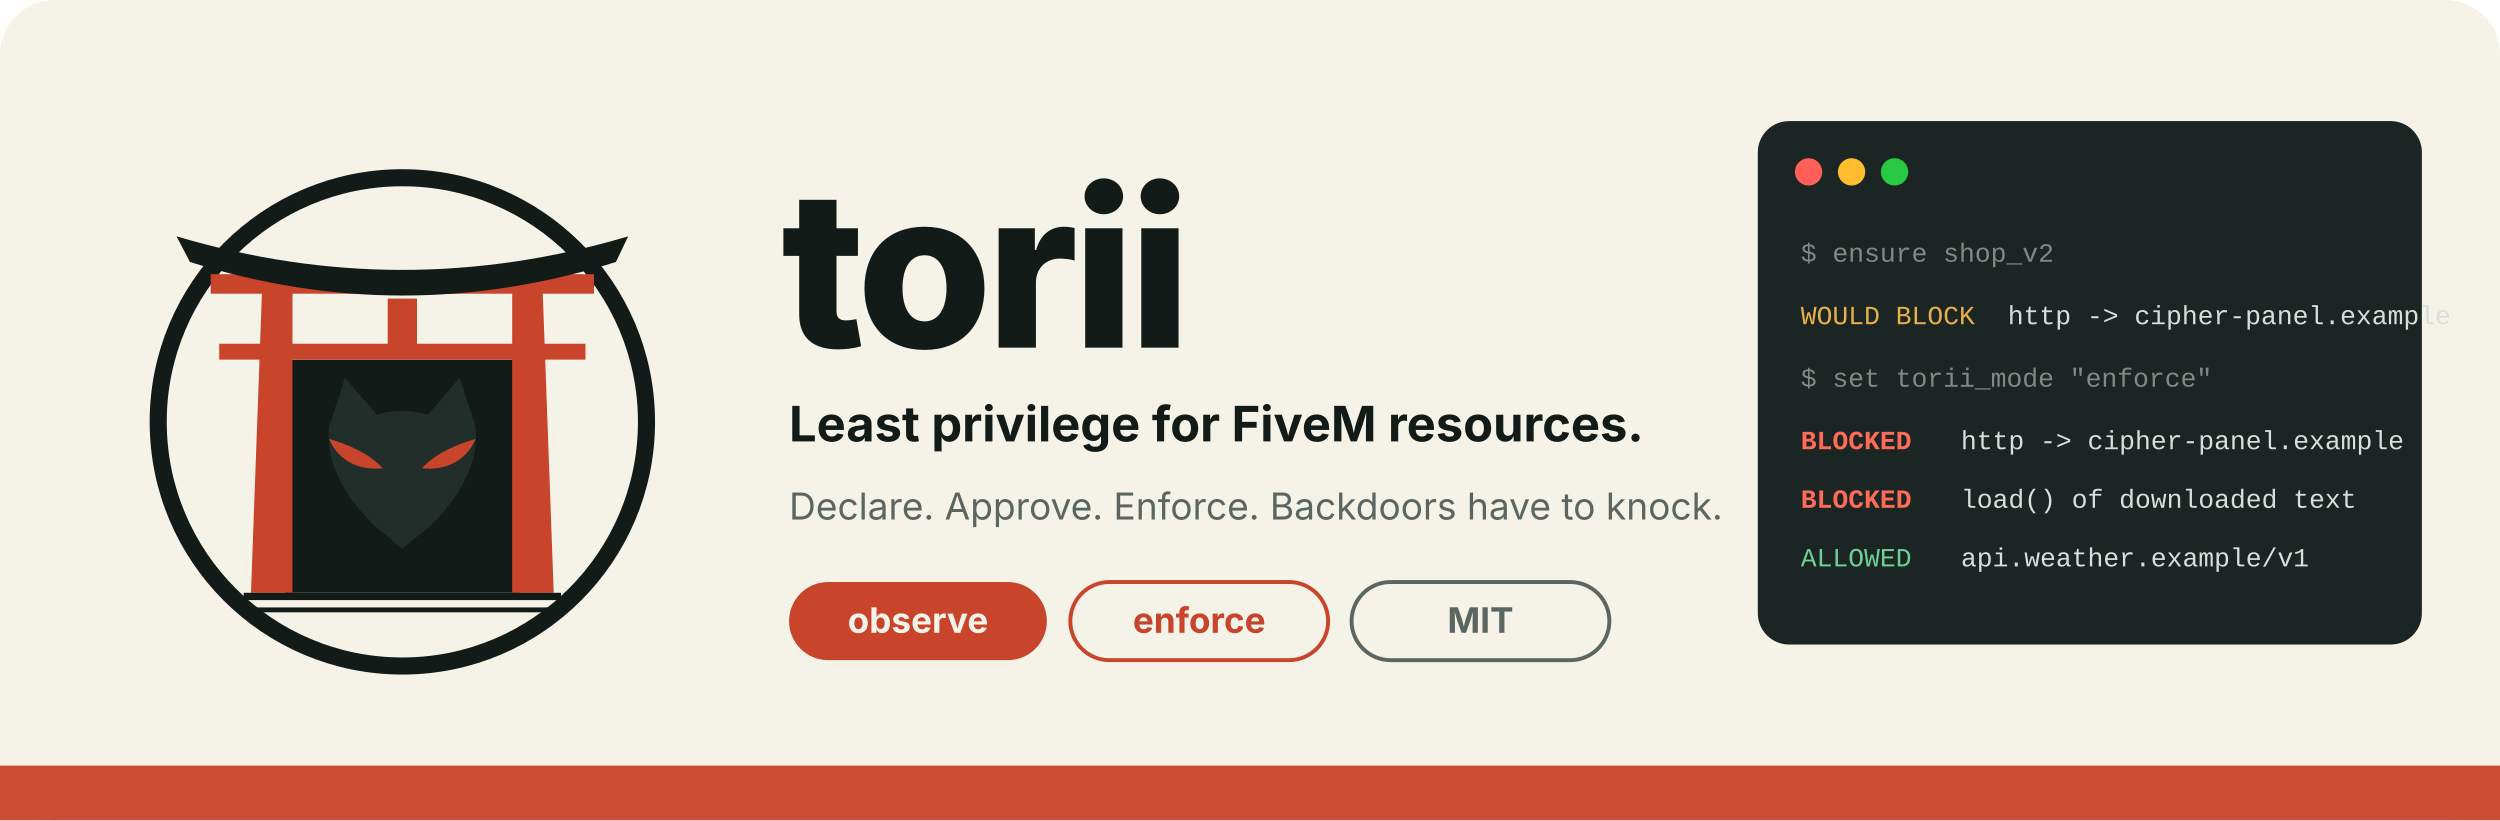
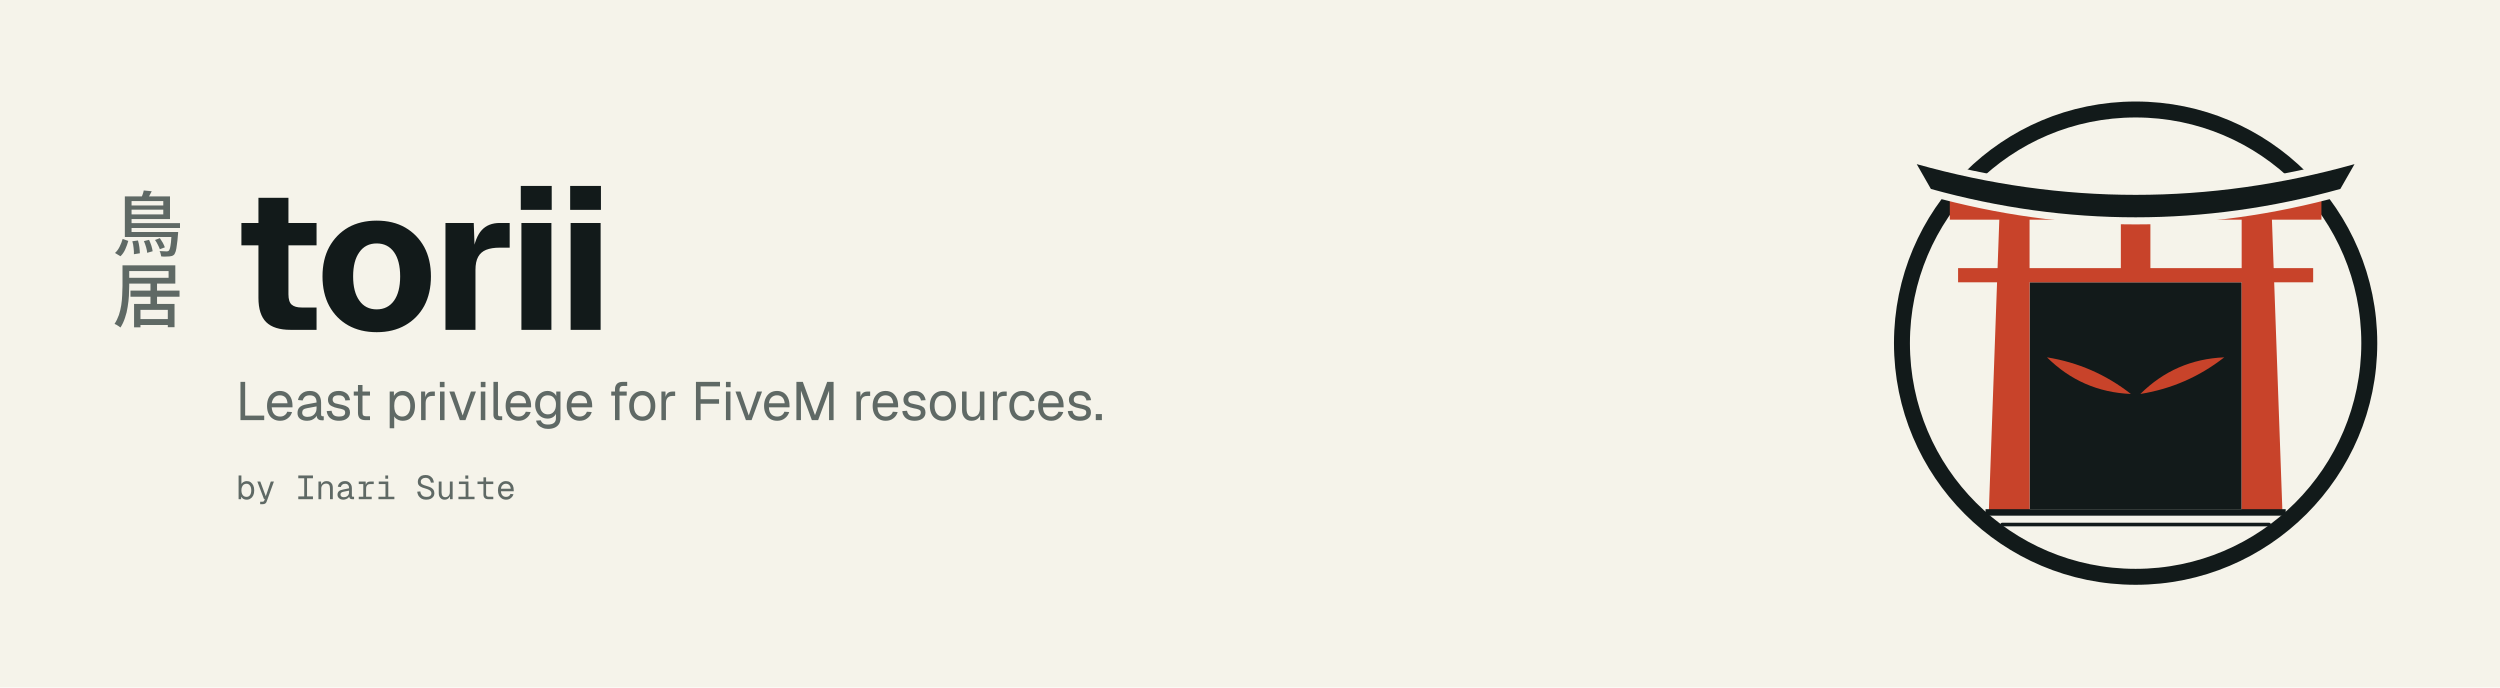
- <svg xmlns="http://www.w3.org/2000/svg" viewBox="0 0 1280 420" width="1280" height="420" role="img" aria-label="torii: a runtime permission firewall for FiveM server-side Lua resources">
-   <rect width="1280" height="420" rx="28" fill="#F5F2E8" />
-   <rect x="0" y="392" width="1280" height="28" fill="#C8442B" opacity="0.95" />
-   <g transform="translate(46 56) scale(0.3125)">
-     <circle cx="512" cy="512" r="400" fill="none" stroke="#131B19" stroke-width="28" />
-     <rect x="198" y="270" width="628" height="32" fill="#C8442B" />
-     <path d="M142 208 Q512 318 882 208 L862 250 Q512 360 164 250 Z" fill="#131B19" />
-     <rect x="320" y="410" width="384" height="382" fill="#131B19" />
-     <polygon points="282,300 332,300 332,792 264,792" fill="#C8442B" />
-     <polygon points="692,300 742,300 760,792 692,792" fill="#C8442B" />
-     <rect x="212" y="384" width="600" height="26" fill="#C8442B" />
-     <rect x="488" y="310" width="48" height="76" fill="#C8442B" />
-     <rect x="252" y="792" width="520" height="12" fill="#131B19" />
-     <rect x="268" y="816" width="488" height="8" fill="#131B19" />
-     <path d="M392 520 L418 440 L470 500 Q512 488 554 500 L606 440 L632 520 Q640 600 560 680 L512 720 L464 680 Q384 600 392 520 Z" fill="#212E2A" />
-     <path d="M392 540 C420 548 456 562 480 588 C444 592 408 578 392 540 Z" fill="#C8442B" />
-     <path d="M632 540 C604 548 568 562 544 588 C580 592 616 578 632 540 Z" fill="#C8442B" />
-   </g>
-   <text x="400" y="178" font-family="Inter, 'Segoe UI', system-ui, Helvetica, Arial, sans-serif" font-size="112" font-weight="800" letter-spacing="-3" fill="#131B19">torii</text>
-   <text x="404" y="226" font-family="Inter, 'Segoe UI', system-ui, Helvetica, Arial, sans-serif" font-size="25" font-weight="700" fill="#131B19">Least privilege for FiveM resources.</text>
-   <text x="404" y="266" font-family="Inter, 'Segoe UI', system-ui, Helvetica, Arial, sans-serif" font-size="19" fill="#5B6662">Declare. Approve. Enforce. Backdoors have to knock.</text>
-   <g font-family="Inter, 'Segoe UI', system-ui, Helvetica, Arial, sans-serif" font-size="18" font-weight="700">
-     <rect x="404" y="298" width="132" height="40" rx="20" fill="#C8442B" />
-     <text x="470" y="324" text-anchor="middle" fill="#F5F2E8">observe</text>
-     <rect x="548" y="298" width="132" height="40" rx="20" fill="none" stroke="#C8442B" stroke-width="2" />
-     <text x="614" y="324" text-anchor="middle" fill="#C8442B">enforce</text>
-     <rect x="692" y="298" width="132" height="40" rx="20" fill="none" stroke="#5B6662" stroke-width="2" />
-     <text x="758" y="324" text-anchor="middle" fill="#5B6662">MIT</text>
-   </g>
-   <g transform="translate(900 62)">
-     <rect width="340" height="268" rx="16" fill="#1B2523" />
-     <circle cx="26" cy="26" r="7" fill="#FF5F57" />
-     <circle cx="48" cy="26" r="7" fill="#FEBC2E" />
-     <circle cx="70" cy="26" r="7" fill="#28C840" />
-     <g font-family="ui-monospace, SFMono-Regular, Menlo, Consolas, 'Liberation Mono', monospace" font-size="13.5">
-       <text x="22" y="72" fill="#7F8A86">$ ensure shop_v2</text>
-       <text x="22" y="104" fill="#E8B04A">WOULD BLOCK</text>
-       <text x="128" y="104" fill="#D9DDDB">http -&gt; cipher-panel.example</text>
-       <text x="22" y="136" fill="#7F8A86">$ set torii_mode "enforce"</text>
-       <text x="22" y="168" fill="#FF6B57" font-weight="700">BLOCKED</text>
-       <text x="104" y="168" fill="#D9DDDB">http -&gt; cipher-panel.example</text>
-       <text x="22" y="198" fill="#FF6B57" font-weight="700">BLOCKED</text>
-       <text x="104" y="198" fill="#D9DDDB">load() of downloaded text</text>
-       <text x="22" y="228" fill="#6FCF97">ALLOWED</text>
-       <text x="104" y="228" fill="#D9DDDB">api.weather.example/v1</text>
+ <svg xmlns="http://www.w3.org/2000/svg" viewBox="0 0 1600 440" width="1600" height="440" role="img" aria-label="torii, by Inari Suite">
+   <rect width="1600" height="440" fill="#F5F3EA" />
+   <g transform="translate(1173.2 26.4) scale(0.37812)">
+     <g id="tlight-disque">
+       <circle cx="512" cy="511" r="383" fill="#F5F3EA" />
+     </g>
+     <g id="anneau">
+       <circle cx="512" cy="511" r="395.5" fill="none" stroke="#121A1A" stroke-width="27" />
+     </g>
+     <g id="passage">
+       <rect x="332.5" y="408" width="359.0" height="384" fill="#121A1A" />
+     </g>
+     <g id="torii">
+       <g fill="#C8432A">
+         <polygon points="281.5,296 332.5,296 332.5,797 263.5,797" />
+         <polygon points="691.5,296 742.5,296 760.5,797 691.5,797" />
+         <rect x="211.5" y="384" width="601" height="24" />
+       </g>
+     </g>
+     <g id="kasagi">
+       <g fill="#C8432A">
+         <rect x="487.0" y="296" width="50" height="90" />
+         <rect x="197.5" y="262" width="629" height="40" />
+       </g>
+       <path d="M141.5 208 Q512.0 312 882.5 208 L858.5 250 Q512.0 346 165.5 250 Z" fill="#F5F3EA" stroke="#F5F3EA" stroke-width="24" stroke-linejoin="round" />
+       <path d="M141.5 208 Q512.0 312 882.5 208 L858.5 250 Q512.0 346 165.5 250 Z" fill="#121A1A" />
+     </g>
+     <g id="yeux">
+       <path d="M362.0 535.0 Q421.0 593.5 504.0 597.0 Q441.0 547.7 362.0 535.0 Z" fill="#C8432A" />
+       <path d="M662.0 535.0 Q579.0 538.5 520.0 597.0 Q599.0 584.3 662.0 535.0 Z" fill="#C8432A" />
+     </g>
+     <g id="socle">
+       <rect x="258" y="792" width="508" height="11" fill="#121A1A" />
+       <rect x="283" y="815" width="458" height="6" rx="3" fill="#121A1A" />
    </g>
  </g>
+   <path d="M79.9 148.5H111.1V151.7H79.9ZM82.1 142.8H115.2V145.9H82.1ZM82.2 131.5H106.5V134.2H82.2ZM109.9 148.5H114.0Q114.0 148.5 114.0 149.1Q113.9 149.7 113.9 150.1Q113.6 154.2 113.2 156.7Q112.9 159.3 112.5 160.7Q112.0 162.2 111.5 162.9Q110.9 163.5 110.1 163.8Q109.4 164.0 108.5 164.1Q107.6 164.2 106.2 164.2Q104.8 164.3 103.2 164.1Q103.1 163.4 102.8 162.4Q102.6 161.4 102.1 160.7Q103.6 160.8 104.8 160.8Q106.0 160.9 106.6 160.9Q107.6 160.9 108.1 160.4Q108.4 160.0 108.8 158.8Q109.1 157.6 109.4 155.2Q109.6 152.8 109.9 149.1ZM92.0 121.9 97.1 122.4Q96.4 123.9 95.6 125.3Q94.7 126.7 94.1 127.7L90.3 127.0Q90.8 125.8 91.3 124.4Q91.8 123.0 92.0 121.9ZM82.5 125.7H108.8V140.2H82.5V137.2H104.5V128.7H82.5ZM79.9 125.7H84.2V149.9H79.9ZM92.1 154.3 95.4 153.5Q96.2 155.2 96.9 157.3Q97.5 159.4 97.7 160.8L94.2 161.8Q94.1 160.3 93.5 158.2Q92.9 156.1 92.1 154.3ZM99.2 153.6 102.3 152.4Q103.2 153.8 104.2 155.4Q105.1 157.1 105.5 158.3L102.3 159.5Q101.9 158.3 101.0 156.6Q100.2 154.9 99.2 153.6ZM84.7 154.4 88.3 153.9Q88.9 155.9 89.2 158.2Q89.5 160.5 89.5 162.1L85.7 162.7Q85.8 161.0 85.5 158.7Q85.3 156.4 84.7 154.4ZM78.5 152.9 82.1 154.2Q81.4 156.8 80.2 159.5Q79.0 162.2 77.1 164.0L73.6 161.9Q75.4 160.3 76.6 157.8Q77.8 155.4 78.5 152.9Z" fill="#5F6965" />
+   <path d="M78.4 169.8H82.7V183.0Q82.7 186.0 82.5 189.4Q82.3 192.8 81.7 196.4Q81.2 200.0 80.0 203.4Q78.9 206.8 77.1 209.6Q76.7 209.2 76.0 208.8Q75.3 208.3 74.6 207.9Q73.9 207.5 73.3 207.3Q75.0 204.7 76.1 201.6Q77.1 198.5 77.6 195.3Q78.1 192.0 78.2 188.9Q78.4 185.7 78.4 183.0ZM81.2 169.8H112.2V181.5H81.2V177.8H107.9V173.5H81.2ZM83.5 186.0H114.9V189.9H83.5ZM87.7 204.2H109.4V208.0H87.7ZM96.3 181.2H100.5V196.0H96.3ZM85.8 194.5H111.7V209.4H107.4V198.3H89.9V209.5H85.8Z" fill="#5F6965" />
+   <path d="M186.0 211.1Q175.4 211.1 170.4 206.2Q165.4 201.3 165.4 190.6V126.6H184.6V188.3Q184.6 193.2 186.7 195.0Q188.8 196.8 193.0 196.8H202.6V211.1ZM154.5 157.0V142.7H202.6V157.0Z M241.1 212.6Q230.6 212.6 222.8 208.2Q215.1 203.8 210.7 195.8Q206.4 187.7 206.4 176.9Q206.4 166.1 210.7 158.1Q215.1 150.1 222.8 145.6Q230.6 141.2 241.1 141.2Q251.6 141.2 259.3 145.6Q267.1 150.1 271.5 158.1Q275.8 166.1 275.8 176.9Q275.8 187.7 271.5 195.8Q267.1 203.8 259.3 208.2Q251.6 212.6 241.1 212.6ZM241.1 198.0Q248.2 198.0 252.2 192.4Q256.1 186.9 256.1 176.9Q256.1 166.9 252.2 161.4Q248.2 155.8 241.1 155.8Q233.9 155.8 230.0 161.4Q226.0 166.9 226.0 176.9Q226.0 186.9 230.0 192.4Q233.9 198.0 241.1 198.0Z M285.1 211.1V142.7H303.2L303.9 162.6L302.5 162.2Q304.1 151.9 308.3 147.3Q312.5 142.7 319.9 142.7H326.2V158.5H319.9Q314.6 158.5 311.1 159.9Q307.7 161.3 306.0 164.4Q304.3 167.5 304.3 172.7V211.1Z M333.7 211.1V142.7H352.9V211.1ZM333.3 134.3V119.0H353.1V134.3Z M365.2 211.1V142.7H384.4V211.1ZM364.9 134.3V119.0H384.6V134.3Z" fill="#121A1A" />
+   <path d="M153.9 268.9V244.4H156.9V267.5L155.4 266.0H169.1V268.9Z M179.3 269.3Q176.7 269.3 174.8 268.1Q172.9 267.0 171.9 264.8Q170.9 262.7 170.9 259.8Q170.9 256.9 171.9 254.7Q172.9 252.6 174.8 251.4Q176.6 250.2 179.1 250.2Q181.5 250.2 183.3 251.3Q185.2 252.5 186.2 254.6Q187.2 256.7 187.2 259.8V260.7H173.9Q174.1 263.6 175.5 265.1Q176.9 266.6 179.3 266.6Q181.1 266.6 182.2 265.7Q183.4 264.9 183.8 263.5L186.9 263.7Q186.2 266.2 184.2 267.7Q182.2 269.3 179.3 269.3ZM173.9 258.1H184.0Q183.8 255.5 182.5 254.2Q181.2 253.0 179.1 253.0Q177.0 253.0 175.7 254.3Q174.3 255.6 173.9 258.1Z M196.5 269.3Q193.7 269.3 192.0 268.0Q190.4 266.7 190.4 264.4Q190.4 262.0 191.7 260.7Q193.1 259.3 196.1 258.8L202.6 257.6Q202.6 255.3 201.5 254.1Q200.4 253.0 198.3 253.0Q196.4 253.0 195.3 253.8Q194.2 254.7 193.7 256.3L190.7 256.0Q191.2 253.4 193.2 251.8Q195.2 250.2 198.3 250.2Q201.8 250.2 203.6 252.2Q205.5 254.2 205.5 257.7V265.2Q205.5 265.8 205.7 266.1Q205.9 266.4 206.5 266.4H207.2V268.9Q207.0 268.9 206.7 269.0Q206.4 269.0 206.1 269.0Q204.8 269.0 204.1 268.6Q203.3 268.2 202.9 267.3Q202.6 266.5 202.6 265.1L202.9 265.2Q202.7 266.4 201.8 267.3Q200.8 268.2 199.5 268.8Q198.1 269.3 196.5 269.3ZM196.8 266.8Q198.6 266.8 199.9 266.1Q201.2 265.4 201.9 264.1Q202.6 262.9 202.6 261.4V260.1L196.7 261.2Q194.8 261.5 194.1 262.2Q193.4 262.9 193.4 264.1Q193.4 265.4 194.3 266.1Q195.2 266.8 196.8 266.8Z M217.0 269.3Q214.5 269.3 212.8 268.5Q211.1 267.7 210.2 266.3Q209.3 264.9 209.1 263.1L212.2 262.9Q212.5 264.6 213.5 265.6Q214.6 266.6 217.0 266.6Q218.9 266.6 219.9 266.0Q220.9 265.4 220.9 264.0Q220.9 263.3 220.6 262.8Q220.3 262.3 219.3 262.0Q218.3 261.6 216.5 261.3Q213.9 260.8 212.5 260.0Q211.0 259.3 210.5 258.3Q209.9 257.3 209.9 255.8Q209.9 253.4 211.7 251.8Q213.5 250.2 216.8 250.2Q219.2 250.2 220.7 251.1Q222.3 251.9 223.1 253.3Q223.9 254.6 224.0 256.1L221.0 256.3Q220.9 255.4 220.5 254.7Q220.0 253.9 219.1 253.4Q218.2 253.0 216.7 253.0Q214.8 253.0 213.8 253.7Q212.9 254.5 212.9 255.7Q212.9 256.6 213.3 257.1Q213.6 257.7 214.5 258.1Q215.5 258.4 217.0 258.7Q219.7 259.2 221.2 259.8Q222.8 260.5 223.4 261.5Q224.0 262.6 224.0 264.0Q224.0 266.5 222.0 267.9Q220.1 269.3 217.0 269.3Z M234.0 268.9Q231.5 268.9 230.3 267.8Q229.1 266.6 229.1 264.2V246.4H232.0V264.1Q232.0 265.4 232.5 265.9Q233.1 266.4 234.2 266.4H236.8V268.9ZM226.4 253.2V250.6H236.8V253.2Z M249.4 274.1V250.6H252.1L252.1 254.6L251.7 254.4Q252.4 252.3 254.0 251.3Q255.6 250.2 257.7 250.2Q260.4 250.2 262.2 251.6Q263.9 252.9 264.8 255.1Q265.6 257.3 265.6 259.8Q265.6 262.3 264.8 264.5Q263.9 266.6 262.2 268.0Q260.4 269.3 257.7 269.3Q256.3 269.3 255.1 268.8Q253.9 268.3 253.0 267.5Q252.2 266.6 251.9 265.5L252.3 265.0V274.1ZM257.4 266.6Q259.8 266.6 261.2 264.8Q262.6 263.0 262.6 259.8Q262.6 256.6 261.2 254.8Q259.8 253.0 257.4 253.0Q255.9 253.0 254.7 253.7Q253.6 254.5 252.9 256.0Q252.3 257.5 252.3 259.8Q252.3 262.0 252.9 263.5Q253.5 265.0 254.7 265.8Q255.9 266.6 257.4 266.6Z M269.5 268.9V250.6H272.1L272.2 255.3L272.0 255.2Q272.3 252.8 273.5 251.7Q274.6 250.6 276.5 250.6H278.3V253.4H276.6Q275.2 253.4 274.3 253.9Q273.4 254.4 272.9 255.4Q272.4 256.4 272.4 257.9V268.9Z M281.6 268.9V250.6H284.5V268.9ZM281.5 247.8V244.4H284.5V247.8Z M294.3 268.9 287.6 250.6H290.8L296.1 265.9L301.4 250.6H304.6L297.9 268.9Z M307.7 268.9V250.6H310.6V268.9ZM307.7 247.8V244.4H310.7V247.8Z M319.4 268.9Q317.8 268.9 316.8 268.1Q315.8 267.2 315.8 265.5V244.4H318.7V265.2Q318.7 265.8 319.0 266.1Q319.3 266.4 319.8 266.4H321.4V268.9Z M331.9 269.3Q329.4 269.3 327.5 268.1Q325.6 267.0 324.6 264.8Q323.6 262.7 323.6 259.8Q323.6 256.9 324.6 254.7Q325.6 252.6 327.4 251.4Q329.3 250.2 331.8 250.2Q334.2 250.2 336.0 251.3Q337.8 252.5 338.8 254.6Q339.9 256.7 339.9 259.8V260.7H326.6Q326.8 263.6 328.2 265.1Q329.6 266.6 331.9 266.6Q333.7 266.6 334.9 265.7Q336.0 264.9 336.5 263.5L339.6 263.7Q338.9 266.2 336.8 267.7Q334.8 269.3 331.9 269.3ZM326.6 258.1H336.7Q336.5 255.5 335.2 254.2Q333.8 253.0 331.8 253.0Q329.7 253.0 328.3 254.3Q327.0 255.6 326.6 258.1Z M350.7 274.5Q348.7 274.5 347.2 273.8Q345.6 273.2 344.5 272.0Q343.4 270.8 343.1 269.2L346.1 269.0Q346.5 270.2 347.6 271.0Q348.6 271.7 350.7 271.7Q353.2 271.7 354.5 270.7Q355.8 269.7 355.8 267.7V264.8Q355.2 266.2 353.7 267.1Q352.3 267.9 350.5 267.9Q348.2 267.9 346.4 266.8Q344.6 265.7 343.6 263.7Q342.5 261.7 342.5 259.1Q342.5 256.5 343.5 254.5Q344.5 252.5 346.3 251.4Q348.1 250.2 350.4 250.2Q352.3 250.2 353.8 251.1Q355.4 252.0 356.0 253.5V250.6H358.7V267.7Q358.7 269.8 357.8 271.3Q356.8 272.9 355.0 273.7Q353.2 274.5 350.7 274.5ZM350.6 265.2Q353.0 265.2 354.4 263.5Q355.8 261.9 355.8 259.1Q355.9 257.2 355.2 255.8Q354.6 254.5 353.4 253.7Q352.2 253.0 350.6 253.0Q348.2 253.0 346.9 254.6Q345.6 256.3 345.6 259.1Q345.6 261.9 346.9 263.5Q348.3 265.2 350.6 265.2Z M371.0 269.3Q368.5 269.3 366.6 268.1Q364.7 267.0 363.7 264.8Q362.7 262.7 362.7 259.8Q362.7 256.9 363.7 254.7Q364.7 252.6 366.5 251.4Q368.4 250.2 370.9 250.2Q373.3 250.2 375.1 251.3Q376.9 252.5 377.9 254.6Q379.0 256.7 379.0 259.8V260.7H365.7Q365.9 263.6 367.3 265.1Q368.7 266.6 371.0 266.6Q372.8 266.6 374.0 265.7Q375.1 264.9 375.6 263.5L378.7 263.7Q378.0 266.2 375.9 267.7Q373.9 269.3 371.0 269.3ZM365.7 258.1H375.8Q375.6 255.5 374.3 254.2Q372.9 253.0 370.9 253.0Q368.8 253.0 367.4 254.3Q366.1 255.6 365.7 258.1Z M393.6 268.9V249.0Q393.6 247.0 394.8 245.7Q396.0 244.4 398.5 244.4H401.4V247.0H398.7Q397.6 247.0 397.1 247.6Q396.5 248.2 396.5 249.2V268.9ZM391.2 253.2V250.6H401.1V253.2Z M411.1 269.3Q408.6 269.3 406.7 268.1Q404.8 267.0 403.7 264.8Q402.7 262.7 402.7 259.8Q402.7 256.8 403.7 254.7Q404.8 252.6 406.7 251.4Q408.6 250.2 411.1 250.2Q413.6 250.2 415.5 251.4Q417.3 252.6 418.4 254.7Q419.4 256.8 419.4 259.8Q419.4 262.7 418.4 264.8Q417.3 267.0 415.5 268.1Q413.6 269.3 411.1 269.3ZM411.1 266.6Q413.6 266.6 415.0 264.7Q416.4 262.9 416.4 259.8Q416.4 256.6 415.0 254.8Q413.6 253.0 411.1 253.0Q408.6 253.0 407.1 254.8Q405.7 256.6 405.7 259.8Q405.7 262.9 407.1 264.7Q408.6 266.6 411.1 266.6Z M423.3 268.9V250.6H425.9L426.0 255.3L425.7 255.2Q426.1 252.8 427.2 251.7Q428.4 250.6 430.3 250.6H432.1V253.4H430.4Q429.0 253.4 428.1 253.9Q427.2 254.4 426.7 255.4Q426.2 256.4 426.2 257.9V268.9Z M445.4 268.9V244.4H460.8V247.3H446.9L448.4 245.8V257.0L446.9 255.5H460.2V258.4H446.9L448.4 256.8V268.9Z M464.6 268.9V250.6H467.5V268.9ZM464.6 247.8V244.4H467.6V247.8Z M477.4 268.9 470.7 250.6H473.9L479.2 265.9L484.5 250.6H487.7L481.0 268.9Z M497.4 269.3Q494.8 269.3 492.9 268.1Q491.1 267.0 490.1 264.8Q489.0 262.7 489.0 259.8Q489.0 256.9 490.1 254.7Q491.1 252.6 492.9 251.4Q494.8 250.2 497.3 250.2Q499.6 250.2 501.5 251.3Q503.3 252.5 504.3 254.6Q505.3 256.7 505.3 259.8V260.7H492.1Q492.2 263.6 493.6 265.1Q495.0 266.6 497.4 266.6Q499.2 266.6 500.4 265.7Q501.5 264.9 502.0 263.5L505.1 263.7Q504.3 266.2 502.3 267.7Q500.3 269.3 497.4 269.3ZM492.1 258.1H502.2Q502.0 255.5 500.6 254.2Q499.3 253.0 497.3 253.0Q495.2 253.0 493.8 254.3Q492.4 255.6 492.1 258.1Z M509.7 268.9V244.4H513.8L521.6 265.7L529.4 244.4H533.5V268.9H530.6V250.0L523.6 268.9H519.6L512.6 250.0V268.9Z M548.1 268.9V250.6H550.6L550.8 255.3L550.5 255.2Q550.8 252.8 552.0 251.7Q553.2 250.6 555.1 250.6H556.9V253.4H555.1Q553.7 253.4 552.8 253.9Q551.9 254.4 551.4 255.4Q551.0 256.4 551.0 257.9V268.9Z M566.9 269.3Q564.3 269.3 562.4 268.1Q560.6 267.0 559.5 264.8Q558.5 262.7 558.5 259.8Q558.5 256.9 559.5 254.7Q560.6 252.6 562.4 251.4Q564.2 250.2 566.8 250.2Q569.1 250.2 571.0 251.3Q572.8 252.5 573.8 254.6Q574.8 256.7 574.8 259.8V260.7H561.6Q561.7 263.6 563.1 265.1Q564.5 266.6 566.9 266.6Q568.7 266.6 569.8 265.7Q571.0 264.9 571.4 263.5L574.5 263.7Q573.8 266.2 571.8 267.7Q569.8 269.3 566.9 269.3ZM561.6 258.1H571.7Q571.4 255.5 570.1 254.2Q568.8 253.0 566.8 253.0Q564.7 253.0 563.3 254.3Q561.9 255.6 561.6 258.1Z M585.4 269.3Q582.9 269.3 581.2 268.5Q579.5 267.7 578.6 266.3Q577.6 264.9 577.5 263.1L580.5 262.9Q580.8 264.6 581.9 265.6Q583.0 266.6 585.4 266.6Q587.3 266.6 588.3 266.0Q589.3 265.4 589.3 264.0Q589.3 263.3 589.0 262.8Q588.6 262.3 587.7 262.0Q586.7 261.6 584.8 261.3Q582.3 260.8 580.8 260.0Q579.4 259.3 578.8 258.3Q578.2 257.3 578.2 255.8Q578.2 253.4 580.0 251.8Q581.8 250.2 585.2 250.2Q587.6 250.2 589.1 251.1Q590.6 251.9 591.4 253.3Q592.2 254.6 592.4 256.1L589.4 256.3Q589.3 255.4 588.8 254.7Q588.4 253.9 587.5 253.4Q586.6 253.0 585.1 253.0Q583.1 253.0 582.2 253.7Q581.3 254.5 581.3 255.7Q581.3 256.6 581.6 257.1Q582.0 257.7 582.9 258.1Q583.8 258.4 585.4 258.7Q588.1 259.2 589.6 259.8Q591.1 260.5 591.7 261.5Q592.3 262.6 592.3 264.0Q592.3 266.5 590.4 267.9Q588.4 269.3 585.4 269.3Z M603.5 269.3Q600.9 269.3 599.0 268.1Q597.1 267.0 596.1 264.8Q595.1 262.7 595.1 259.8Q595.1 256.8 596.1 254.7Q597.1 252.6 599.0 251.4Q600.9 250.2 603.5 250.2Q606.0 250.2 607.8 251.4Q609.7 252.6 610.8 254.7Q611.8 256.8 611.8 259.8Q611.8 262.7 610.8 264.8Q609.7 267.0 607.8 268.1Q606.0 269.3 603.5 269.3ZM603.5 266.6Q606.0 266.6 607.4 264.7Q608.8 262.9 608.8 259.8Q608.8 256.6 607.4 254.8Q606.0 253.0 603.5 253.0Q600.9 253.0 599.5 254.8Q598.1 256.6 598.1 259.8Q598.1 262.9 599.5 264.7Q600.9 266.6 603.5 266.6Z M621.7 269.3Q619.0 269.3 617.4 267.5Q615.7 265.6 615.7 262.4V250.6H618.6V261.6Q618.6 264.2 619.6 265.5Q620.5 266.8 622.5 266.8Q624.6 266.8 625.9 265.4Q627.1 264.0 627.1 261.5V250.6H630.0V268.9H627.3V264.4L627.7 264.6Q627.2 266.9 625.6 268.1Q624.1 269.3 621.7 269.3Z M635.5 268.9V250.6H638.1L638.2 255.3L637.9 255.2Q638.3 252.8 639.4 251.7Q640.6 250.6 642.5 250.6H644.3V253.4H642.6Q641.2 253.4 640.3 253.9Q639.3 254.4 638.9 255.4Q638.4 256.4 638.4 257.9V268.9Z M654.3 269.3Q651.8 269.3 649.9 268.1Q648.0 267.0 647.0 264.8Q646.0 262.7 646.0 259.8Q646.0 256.9 647.0 254.7Q648.0 252.6 649.9 251.4Q651.8 250.2 654.3 250.2Q656.4 250.2 658.1 251.0Q659.7 251.7 660.7 253.1Q661.8 254.5 662.1 256.6L659.1 256.8Q658.7 254.9 657.5 254.0Q656.2 253.0 654.3 253.0Q651.8 253.0 650.4 254.8Q649.0 256.6 649.0 259.8Q649.0 262.9 650.4 264.7Q651.8 266.6 654.3 266.6Q656.2 266.6 657.5 265.5Q658.7 264.5 659.1 262.4L662.1 262.6Q661.8 264.7 660.7 266.2Q659.7 267.7 658.1 268.5Q656.4 269.3 654.3 269.3Z M672.8 269.3Q670.2 269.3 668.3 268.1Q666.5 267.0 665.4 264.8Q664.4 262.7 664.4 259.8Q664.4 256.9 665.4 254.7Q666.5 252.6 668.3 251.4Q670.1 250.2 672.7 250.2Q675.0 250.2 676.9 251.3Q678.7 252.5 679.7 254.6Q680.7 256.7 680.7 259.8V260.7H667.5Q667.6 263.6 669.0 265.1Q670.4 266.6 672.8 266.6Q674.6 266.6 675.7 265.7Q676.9 264.9 677.4 263.5L680.5 263.7Q679.7 266.2 677.7 267.7Q675.7 269.3 672.8 269.3ZM667.5 258.1H677.6Q677.4 255.5 676.0 254.2Q674.7 253.0 672.7 253.0Q670.6 253.0 669.2 254.3Q667.8 255.6 667.5 258.1Z M691.3 269.3Q688.8 269.3 687.1 268.5Q685.4 267.7 684.5 266.3Q683.6 264.9 683.4 263.1L686.4 262.9Q686.7 264.6 687.8 265.6Q688.9 266.6 691.3 266.6Q693.2 266.6 694.2 266.0Q695.2 265.4 695.2 264.0Q695.2 263.3 694.9 262.8Q694.5 262.3 693.6 262.0Q692.6 261.6 690.8 261.3Q688.2 260.8 686.8 260.0Q685.3 259.3 684.7 258.3Q684.1 257.3 684.1 255.8Q684.1 253.4 685.9 251.8Q687.8 250.2 691.1 250.2Q693.5 250.2 695.0 251.1Q696.5 251.9 697.3 253.3Q698.1 254.6 698.3 256.1L695.3 256.3Q695.2 255.4 694.7 254.7Q694.3 253.9 693.4 253.4Q692.5 253.0 691.0 253.0Q689.0 253.0 688.1 253.7Q687.2 254.5 687.2 255.7Q687.2 256.6 687.5 257.1Q687.9 257.7 688.8 258.1Q689.7 258.4 691.3 258.7Q694.0 259.2 695.5 259.8Q697.0 260.5 697.6 261.5Q698.2 262.6 698.2 264.0Q698.2 266.5 696.3 267.9Q694.3 269.3 691.3 269.3Z M701.3 268.9V265.0H705.2V268.9Z" fill="#5F6965" />
+   <path d="M157.9 319.8Q157.0 319.8 156.2 319.5Q155.5 319.2 154.9 318.6Q154.4 318.0 154.1 317.3L154.4 316.9L154.3 319.5H152.7V304.3H154.5V310.6L154.3 310.2Q154.5 309.6 155.0 309.1Q155.5 308.6 156.2 308.3Q157.0 307.9 157.9 307.9Q159.4 307.9 160.4 308.6Q161.5 309.4 162.1 310.7Q162.7 312.0 162.7 313.8Q162.7 315.7 162.1 317.0Q161.5 318.3 160.4 319.0Q159.4 319.8 157.9 319.8ZM157.8 318.0Q159.2 318.0 160.0 316.9Q160.8 315.8 160.8 313.8Q160.8 311.9 160.0 310.8Q159.2 309.6 157.8 309.6Q156.8 309.6 156.0 310.1Q155.3 310.6 154.9 311.6Q154.5 312.5 154.5 313.8Q154.5 315.1 154.9 316.1Q155.3 317.0 156.0 317.5Q156.7 318.0 157.8 318.0Z M166.5 322.7V321.1H167.8Q168.4 321.1 168.7 320.9Q169.0 320.8 169.1 320.4L169.5 319.3H168.9L164.7 308.2H166.6L170.1 317.6L173.3 308.2H175.3L170.7 320.9Q170.4 321.9 169.7 322.3Q169.1 322.7 167.9 322.7Z M190.9 319.5V317.7H194.7V306.1H190.9V304.3H200.3V306.1H196.5V317.7H200.3V319.5Z M203.8 319.5V308.2H205.5L205.5 311.1L205.3 310.9Q205.5 309.9 206.1 309.2Q206.7 308.6 207.4 308.2Q208.2 307.9 209.1 307.9Q210.4 307.9 211.3 308.5Q212.1 309.1 212.6 310.0Q213.0 311.0 213.0 312.2V319.5H211.2V312.7Q211.2 311.1 210.6 310.3Q210.0 309.5 208.7 309.5Q207.8 309.5 207.1 309.9Q206.4 310.3 206.0 311.0Q205.6 311.7 205.6 312.7V319.5Z M219.7 319.8Q218.7 319.8 217.8 319.4Q217.0 319.0 216.5 318.3Q216.0 317.6 216.0 316.7Q216.0 315.2 216.9 314.4Q217.7 313.6 219.6 313.3L223.4 312.5Q223.4 311.0 222.7 310.3Q222.1 309.6 220.9 309.6Q219.7 309.6 219.0 310.2Q218.4 310.7 218.1 311.7L216.2 311.5Q216.5 309.9 217.7 308.9Q218.9 307.9 220.9 307.9Q222.9 307.9 224.0 309.2Q225.2 310.4 225.2 312.5V317.2Q225.2 317.6 225.3 317.8Q225.5 317.9 225.9 317.9H226.6V319.5Q226.5 319.5 226.2 319.5Q225.9 319.5 225.6 319.5Q224.9 319.5 224.4 319.3Q223.9 319.1 223.7 318.6Q223.4 318.0 223.4 317.2H223.7Q223.6 317.9 223.0 318.5Q222.4 319.1 221.6 319.4Q220.7 319.8 219.7 319.8ZM219.9 318.2Q221.1 318.2 221.8 317.8Q222.6 317.4 223.0 316.7Q223.4 316.0 223.4 315.0V314.0L219.9 314.7Q218.8 314.9 218.3 315.4Q217.9 315.8 217.9 316.5Q217.9 317.3 218.4 317.7Q219.0 318.2 219.9 318.2Z M229.6 319.5V317.9H233.4L232.5 318.8V308.9L233.4 309.8H229.6V308.2H234.0L234.2 311.2L234.0 311.1Q234.2 309.6 234.9 308.9Q235.6 308.2 236.9 308.2H239.2V309.8H236.9Q236.0 309.8 235.5 310.1Q234.9 310.5 234.6 311.1Q234.3 311.7 234.3 312.7V318.8L233.5 317.9H237.9V319.5Z M242.2 319.5V317.9H246.7V308.9L247.6 309.8H242.4V308.2H248.5V317.9H252.4V319.5H248.5H246.7ZM246.6 306.4V304.3H248.4V306.4Z M272.7 319.8Q271.1 319.8 269.9 319.2Q268.7 318.5 267.9 317.4Q267.2 316.2 267.0 314.7L269.0 314.5Q269.1 315.7 269.6 316.4Q270.1 317.2 270.9 317.6Q271.7 318.0 272.8 318.0Q273.9 318.0 274.6 317.8Q275.3 317.5 275.7 317.0Q276.1 316.5 276.1 315.7Q276.1 315.0 275.7 314.5Q275.4 313.9 274.5 313.5Q273.6 313.0 271.8 312.5Q270.2 312.1 269.2 311.5Q268.3 311.0 267.8 310.2Q267.4 309.4 267.4 308.3Q267.4 307.0 268.0 306.1Q268.6 305.1 269.7 304.5Q270.9 304.0 272.4 304.0Q274.0 304.0 275.1 304.6Q276.2 305.3 276.9 306.3Q277.5 307.4 277.7 308.8L275.8 308.9Q275.6 308.0 275.2 307.3Q274.8 306.6 274.1 306.2Q273.4 305.8 272.4 305.8Q271.0 305.8 270.2 306.5Q269.3 307.1 269.3 308.2Q269.3 308.9 269.6 309.4Q269.9 309.8 270.7 310.2Q271.5 310.6 273.0 311.0Q274.8 311.5 275.9 312.1Q277.0 312.8 277.5 313.6Q278.0 314.5 278.0 315.8Q278.0 317.0 277.3 317.9Q276.6 318.8 275.5 319.3Q274.3 319.8 272.7 319.8Z M284.5 319.8Q282.8 319.8 281.8 318.6Q280.8 317.5 280.8 315.5V308.2H282.6V315.0Q282.6 316.6 283.2 317.4Q283.8 318.2 285.0 318.2Q286.3 318.2 287.1 317.3Q287.9 316.4 287.9 314.9V308.2H289.7V319.5H288.0V316.7L288.2 316.9Q287.9 318.2 286.9 319.0Q286.0 319.8 284.5 319.8Z M293.4 319.5V317.9H298.0V308.9L298.9 309.8H293.7V308.2H299.8V317.9H303.7V319.5H299.8H298.0ZM297.8 306.4V304.3H299.7V306.4Z M312.6 319.5Q311.0 319.5 310.2 318.7Q309.4 318.0 309.4 316.4V305.5H311.1V316.4Q311.1 317.2 311.5 317.5Q311.9 317.9 312.6 317.9H315.7V319.5ZM305.6 309.8V308.2H315.7V309.8Z M323.9 319.8Q322.3 319.8 321.1 319.0Q320.0 318.3 319.3 317.0Q318.7 315.6 318.7 313.8Q318.7 312.0 319.3 310.7Q320.0 309.4 321.1 308.7Q322.3 307.9 323.8 307.9Q325.3 307.9 326.4 308.6Q327.5 309.3 328.2 310.6Q328.8 312.0 328.8 313.9V314.4H320.6Q320.7 316.2 321.6 317.1Q322.4 318.0 323.9 318.0Q325.0 318.0 325.7 317.5Q326.4 317.0 326.7 316.1L328.6 316.3Q328.2 317.8 326.9 318.8Q325.7 319.8 323.9 319.8ZM320.6 312.8H326.9Q326.7 311.2 325.9 310.4Q325.1 309.6 323.8 309.6Q322.5 309.6 321.7 310.4Q320.8 311.2 320.6 312.8Z" fill="#5F6965" />
</svg>
